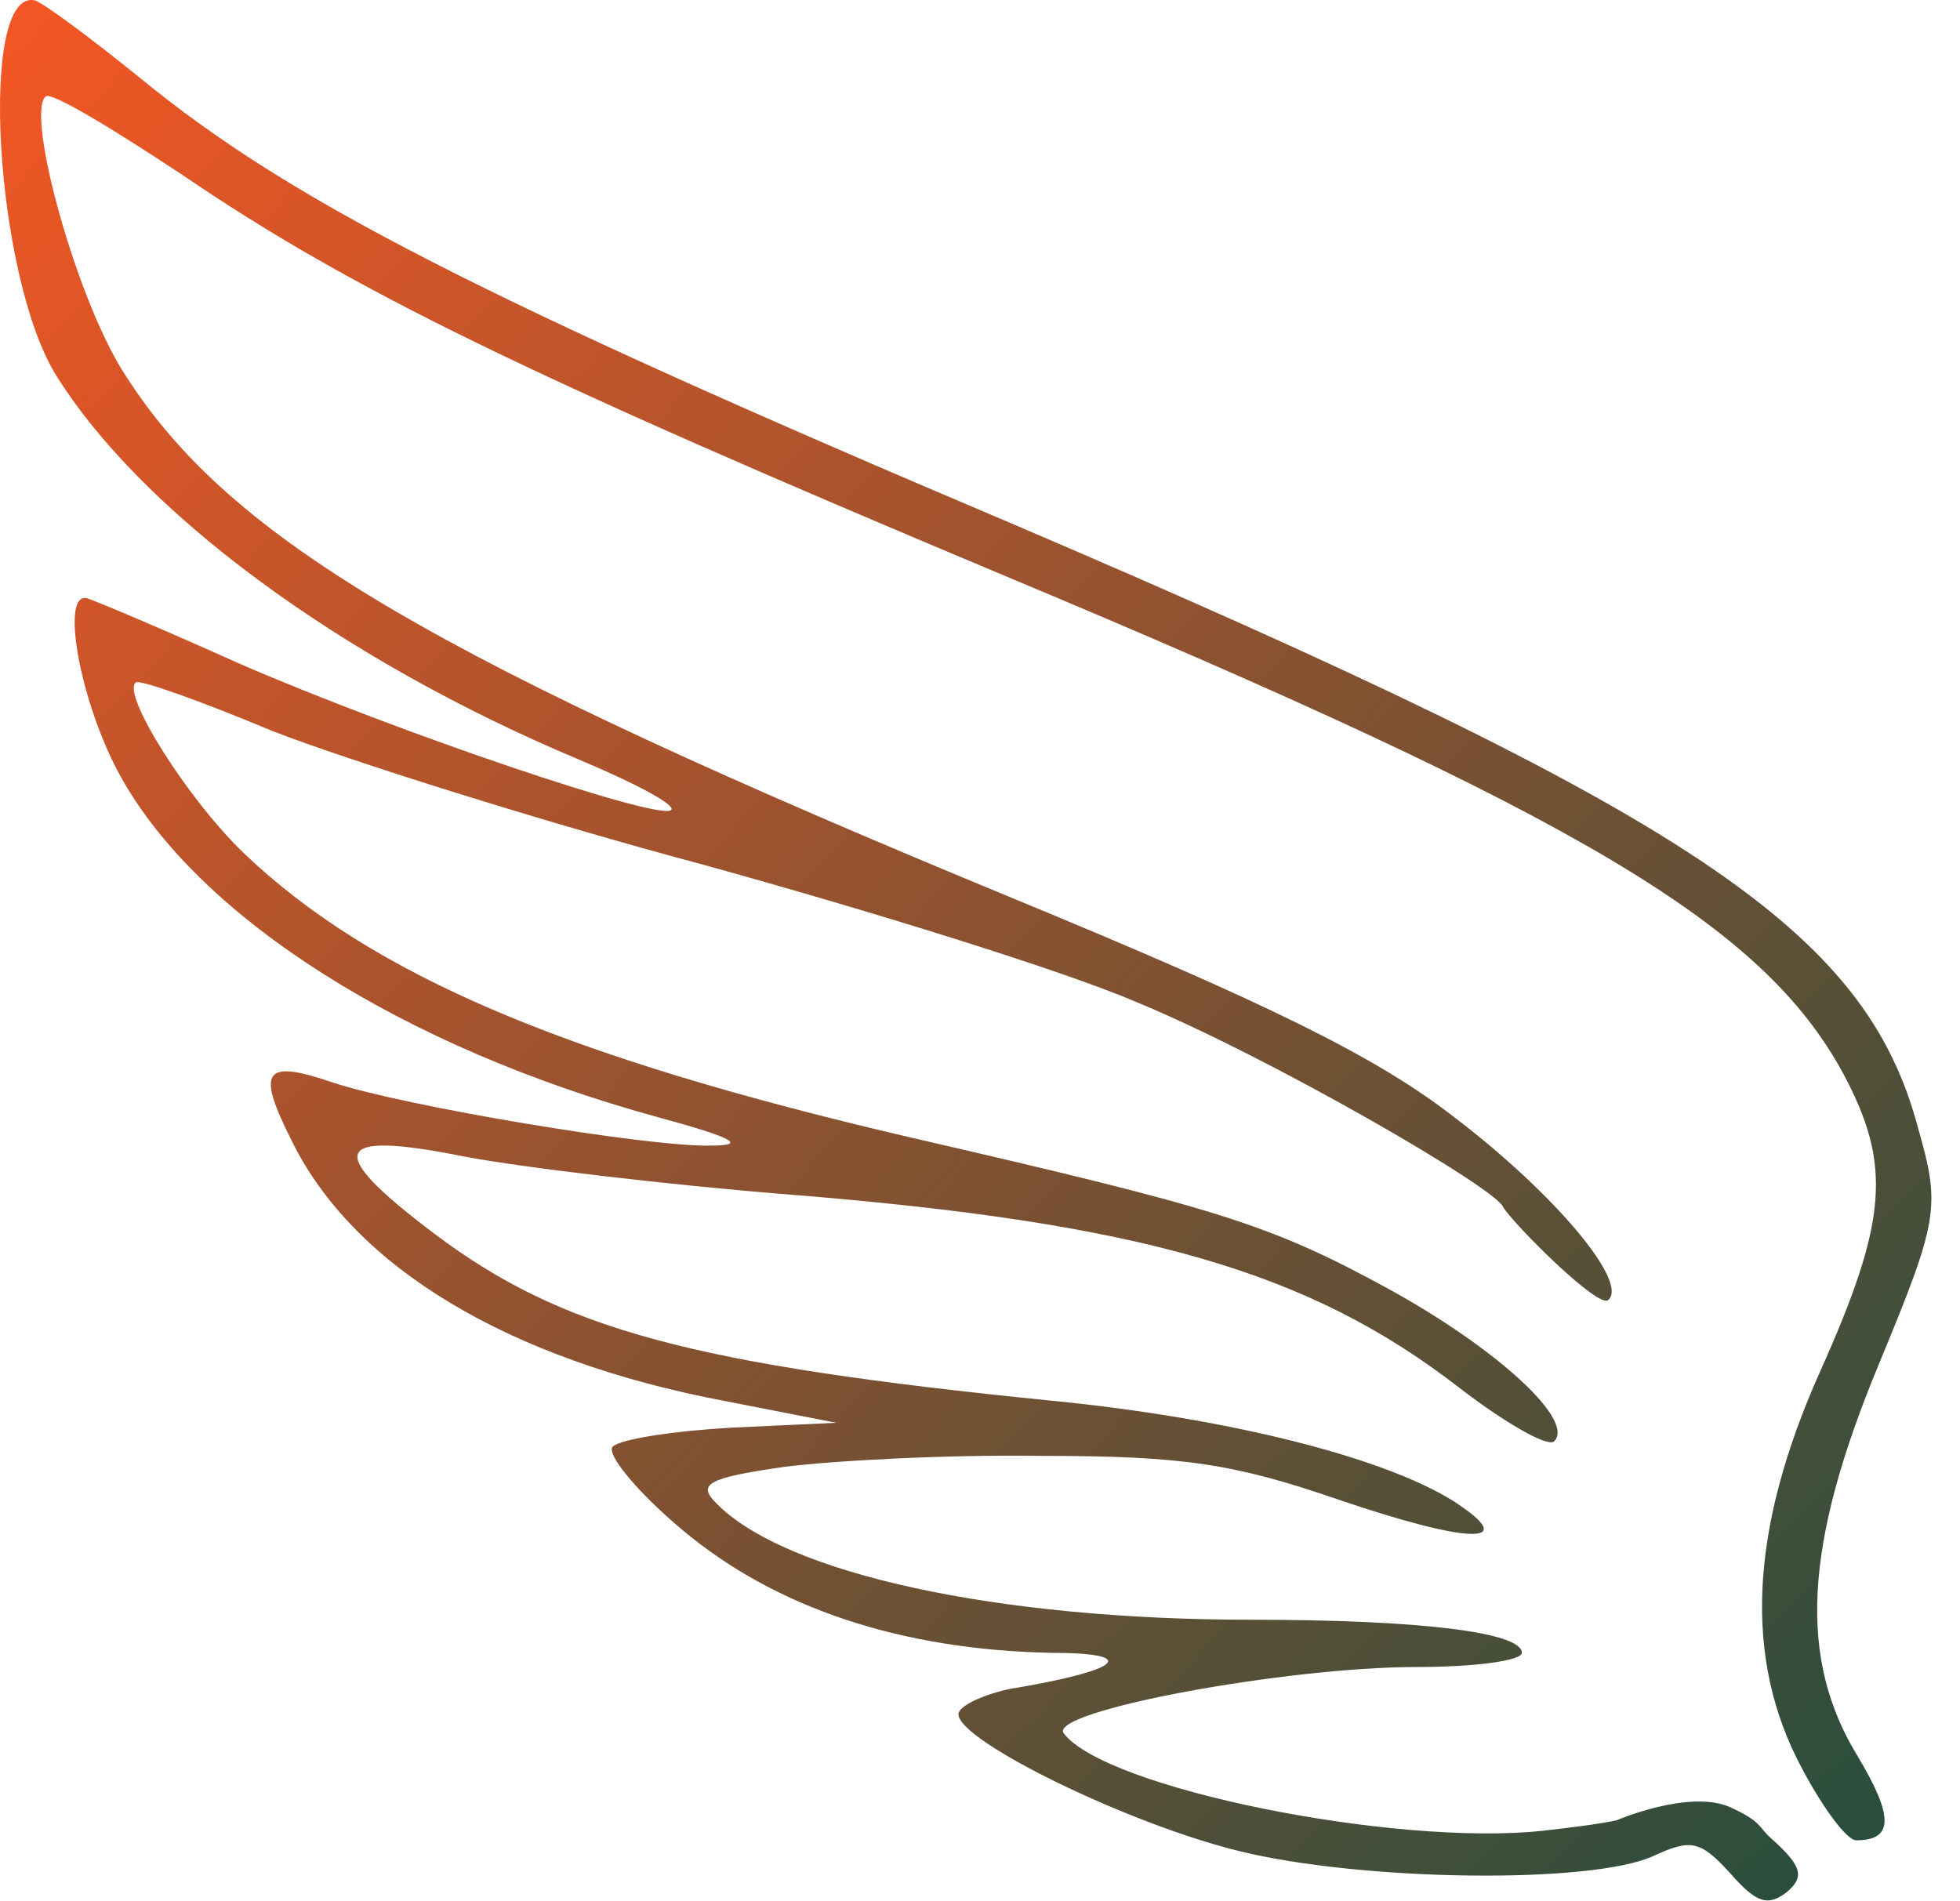
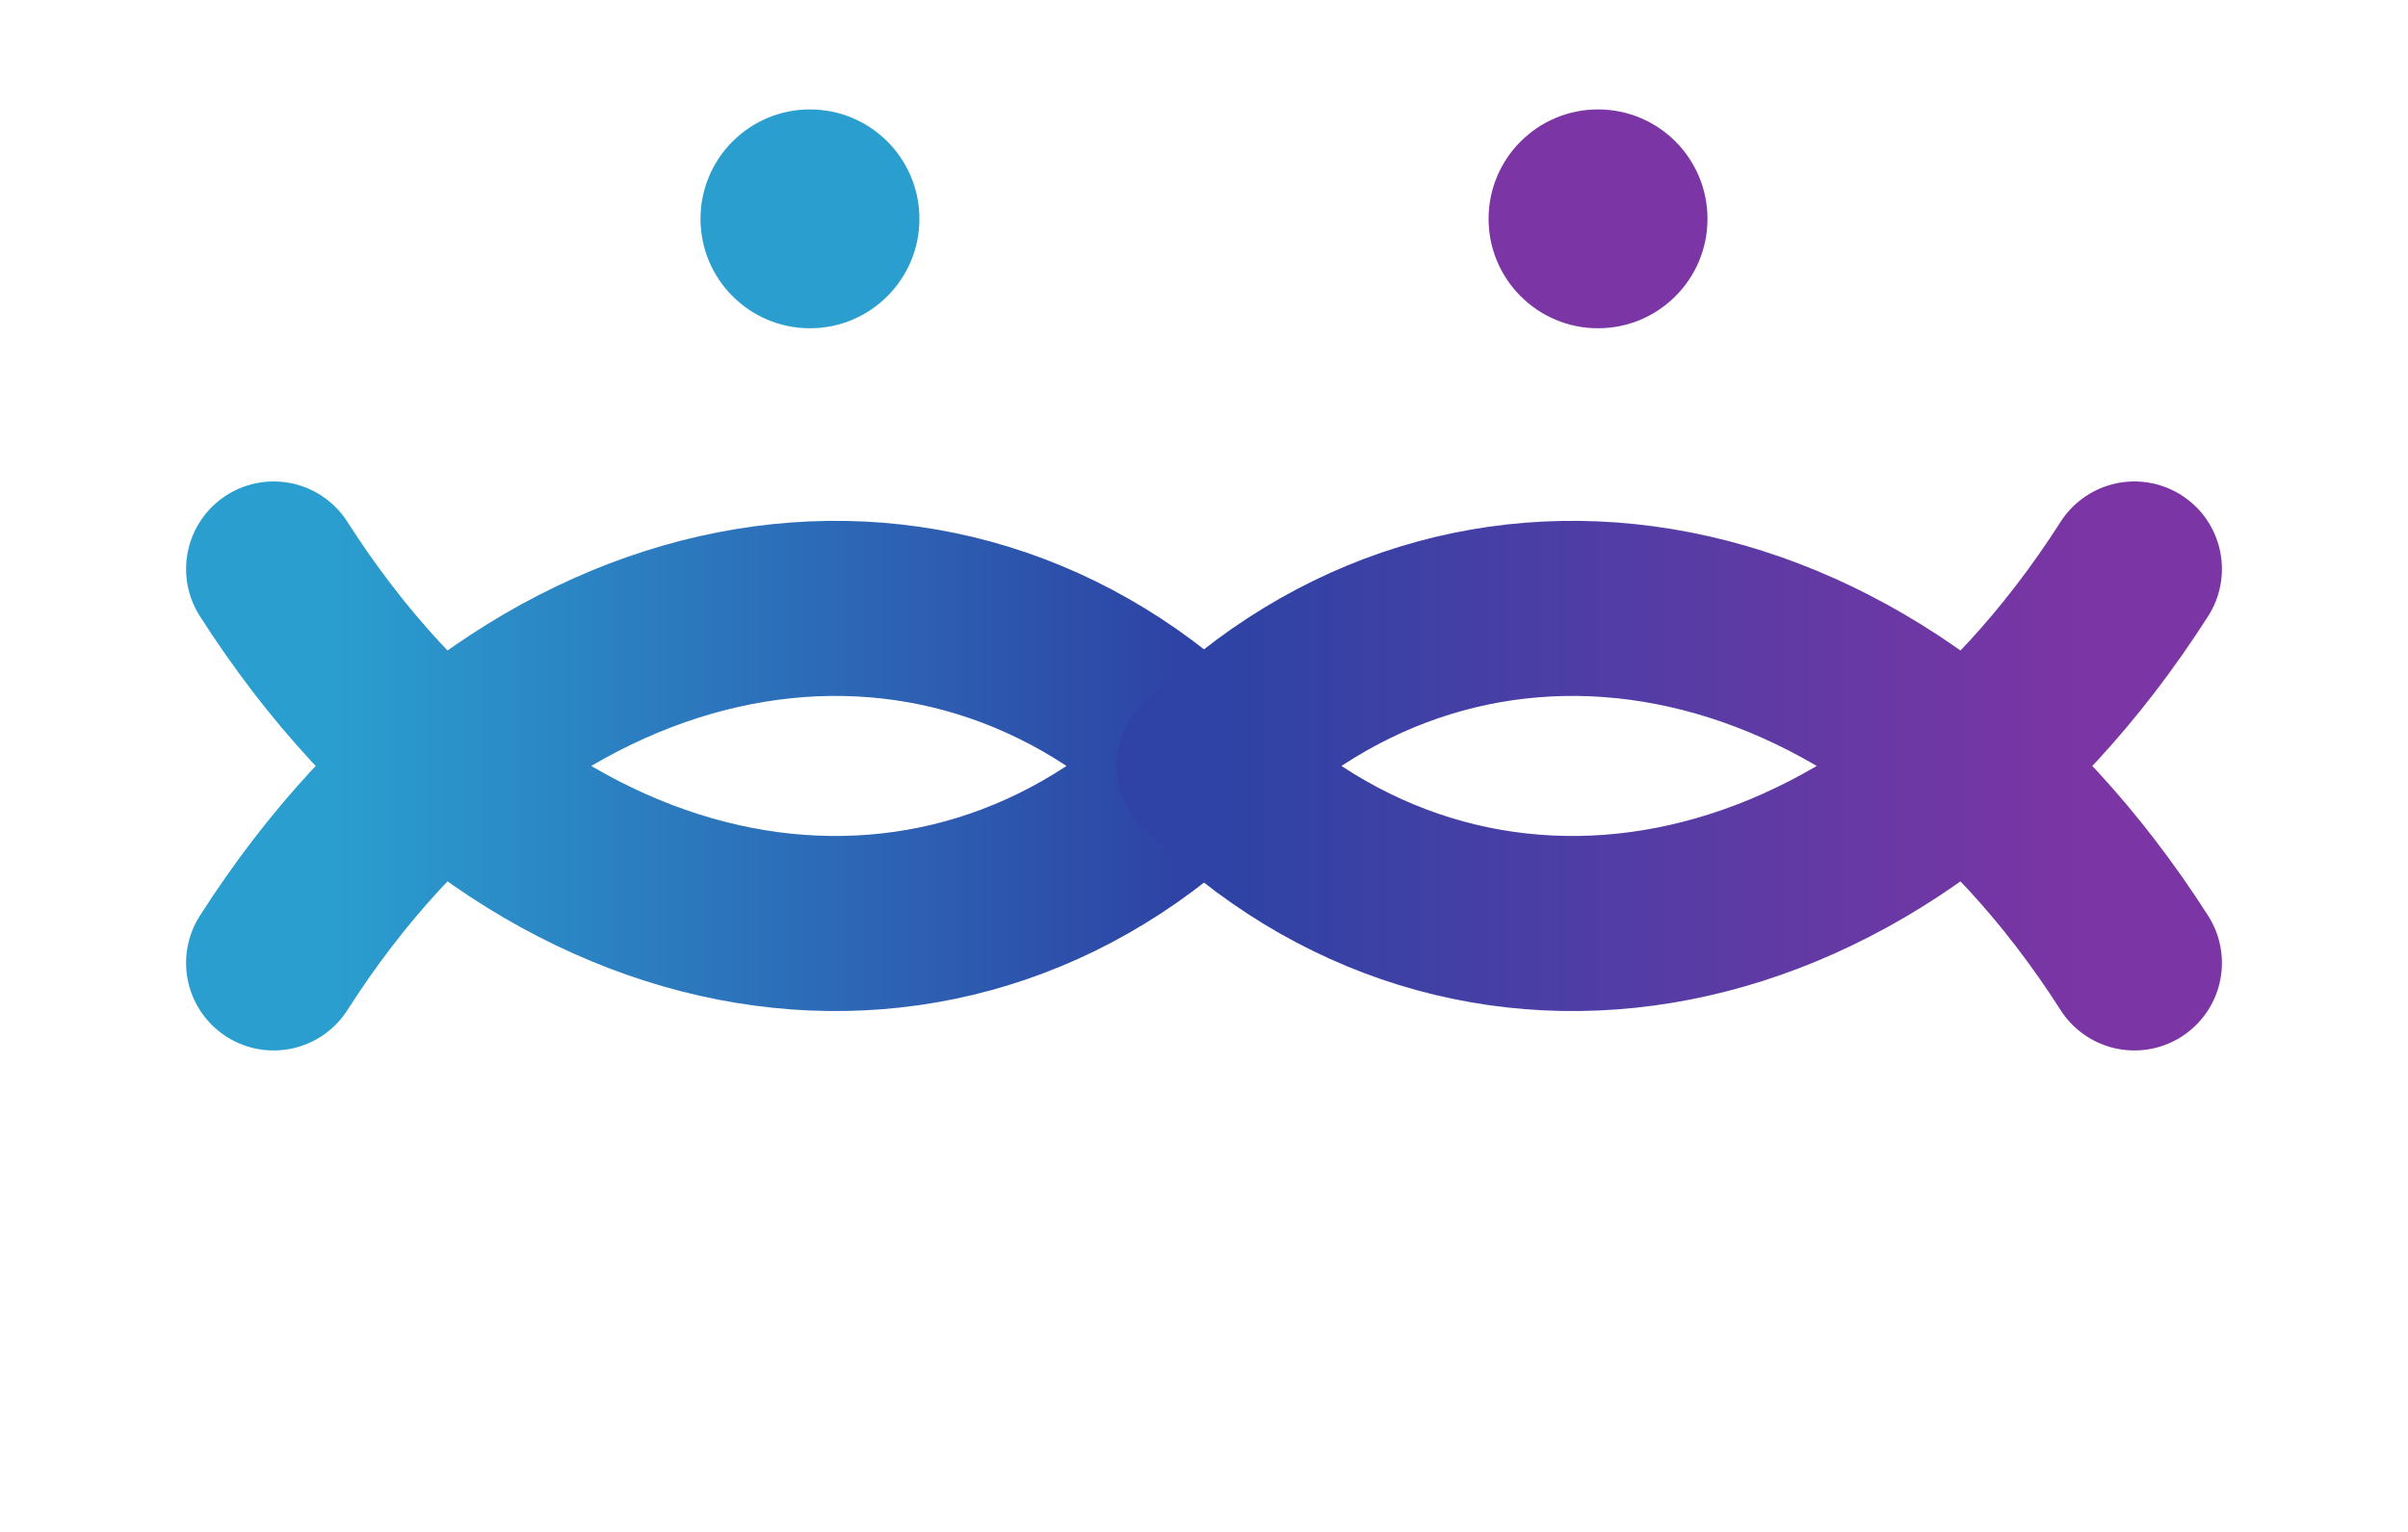
- <svg xmlns="http://www.w3.org/2000/svg" width="33" height="32" viewBox="0 0 33 32" fill="none">
-   <path d="M25.971 30.828C23.473 31.094 18.603 30.112 17.908 29.184C17.655 28.812 21.639 28.07 23.852 28.07C24.832 28.07 25.623 27.964 25.623 27.831C25.623 27.486 23.915 27.274 21.07 27.274C16.801 27.274 13.228 26.505 12.058 25.311C11.742 24.993 11.9 24.887 13.196 24.701C14.018 24.595 15.979 24.489 17.56 24.515C19.931 24.515 20.785 24.648 22.556 25.258C24.738 26.001 25.623 26.027 24.485 25.285C23.315 24.542 20.69 23.879 17.718 23.587C11.647 22.977 9.465 22.393 7.315 20.775C5.45 19.369 5.576 19.024 7.821 19.475C8.801 19.661 11.268 19.953 13.26 20.112C19.236 20.589 22.05 21.412 24.579 23.375C25.338 23.958 26.034 24.356 26.16 24.276C26.54 23.932 25.212 22.711 23.378 21.703C21.386 20.616 20.532 20.351 15.347 19.157C9.528 17.804 6.272 16.425 4.122 14.382C3.173 13.48 2.035 11.677 2.288 11.491C2.351 11.438 3.394 11.809 4.596 12.313C5.829 12.791 9.086 13.825 11.868 14.568C14.651 15.337 17.908 16.345 19.141 16.876C21.386 17.804 25.199 20.014 25.307 20.324C25.495 20.627 26.919 22.048 27.077 21.889C27.425 21.597 26.192 20.112 24.485 18.812C23.157 17.778 21.291 16.876 17.117 15.152C7.347 11.12 3.9 9.104 2.129 6.345C1.307 5.125 0.422 1.915 0.77 1.623C0.865 1.544 1.877 2.154 3.078 2.95C5.924 4.886 8.864 6.318 16.896 9.687C26.666 13.772 29.67 15.576 31.03 18.069C31.852 19.608 31.789 20.536 30.65 23.083C29.449 25.762 29.354 27.937 30.334 29.767C30.682 30.43 31.093 30.988 31.251 30.988C31.884 30.988 31.884 30.59 31.283 29.582C30.271 27.937 30.366 26.027 31.631 22.977C32.642 20.536 32.674 20.324 32.295 18.998C31.409 15.655 28.5 13.719 17.086 8.838C8.011 4.992 4.849 3.348 2.382 1.332C1.497 0.615 0.707 0.032 0.58 0.005C-0.368 -0.18 -0.084 4.621 0.928 6.292C2.351 8.6 5.702 11.093 9.75 12.791C10.698 13.189 11.394 13.56 11.299 13.64C11.109 13.825 6.714 12.34 4.027 11.173C2.793 10.616 1.655 10.138 1.497 10.085C0.991 9.873 1.339 11.836 2.035 13.082C3.363 15.47 6.809 17.645 11.078 18.812C12.343 19.157 12.596 19.29 11.963 19.29C10.92 19.316 6.809 18.627 5.608 18.229C4.438 17.831 4.311 18.016 4.912 19.21C5.955 21.332 8.548 22.897 12.184 23.587L14.082 23.958L12.343 24.038C11.394 24.091 10.477 24.223 10.319 24.356C10.193 24.462 10.698 25.099 11.489 25.762C13.07 27.088 15.188 27.778 17.686 27.831C19.204 27.831 18.919 28.123 16.991 28.441C16.516 28.547 16.137 28.733 16.137 28.866C16.137 29.316 19.014 30.722 20.88 31.173C22.935 31.677 26.793 31.73 27.836 31.253C28.469 30.961 28.627 30.988 29.133 31.545C29.575 32.049 29.765 32.102 30.081 31.863C30.397 31.598 30.334 31.412 29.797 30.934C29.617 30.77 29.652 30.667 29.133 30.432C28.446 30.122 27.215 30.652 27.215 30.652C26.912 30.715 26.503 30.768 25.971 30.828Z" fill="url(#paint0_linear_143_151)" />
+ <svg xmlns="http://www.w3.org/2000/svg" width="220" height="140" viewBox="0 0 220 140" fill="none">
  <defs>
-     <linearGradient id="paint0_linear_143_151" x1="-2.025" y1="-1.279" x2="34.326" y2="32.518" gradientUnits="userSpaceOnUse">
-       <stop stop-color="#FF5722" />
-       <stop offset="1" stop-color="#1A4D3E" />
+     <linearGradient id="leftLoop" x1="30" y1="70" x2="108" y2="70" gradientUnits="userSpaceOnUse">
+       <stop stop-color="#2A9FCF" />
+       <stop offset="1" stop-color="#2E43A5" />
+     </linearGradient>
+     <linearGradient id="rightLoop" x1="112" y1="70" x2="190" y2="70" gradientUnits="userSpaceOnUse">
+       <stop stop-color="#2E43A5" />
+       <stop offset="1" stop-color="#7B35A4" />
    </linearGradient>
  </defs>
+   <circle cx="74" cy="20" r="10" fill="#2A9FCF" />
+   <circle cx="146" cy="20" r="10" fill="#7B35A4" />
+   <path d="M25 88C48 52 86 46 110 70C86 94 48 88 25 52" stroke="url(#leftLoop)" stroke-width="16" stroke-linecap="round" stroke-linejoin="round" />
+   <path d="M195 88C172 52 134 46 110 70C134 94 172 88 195 52" stroke="url(#rightLoop)" stroke-width="16" stroke-linecap="round" stroke-linejoin="round" />
</svg>
